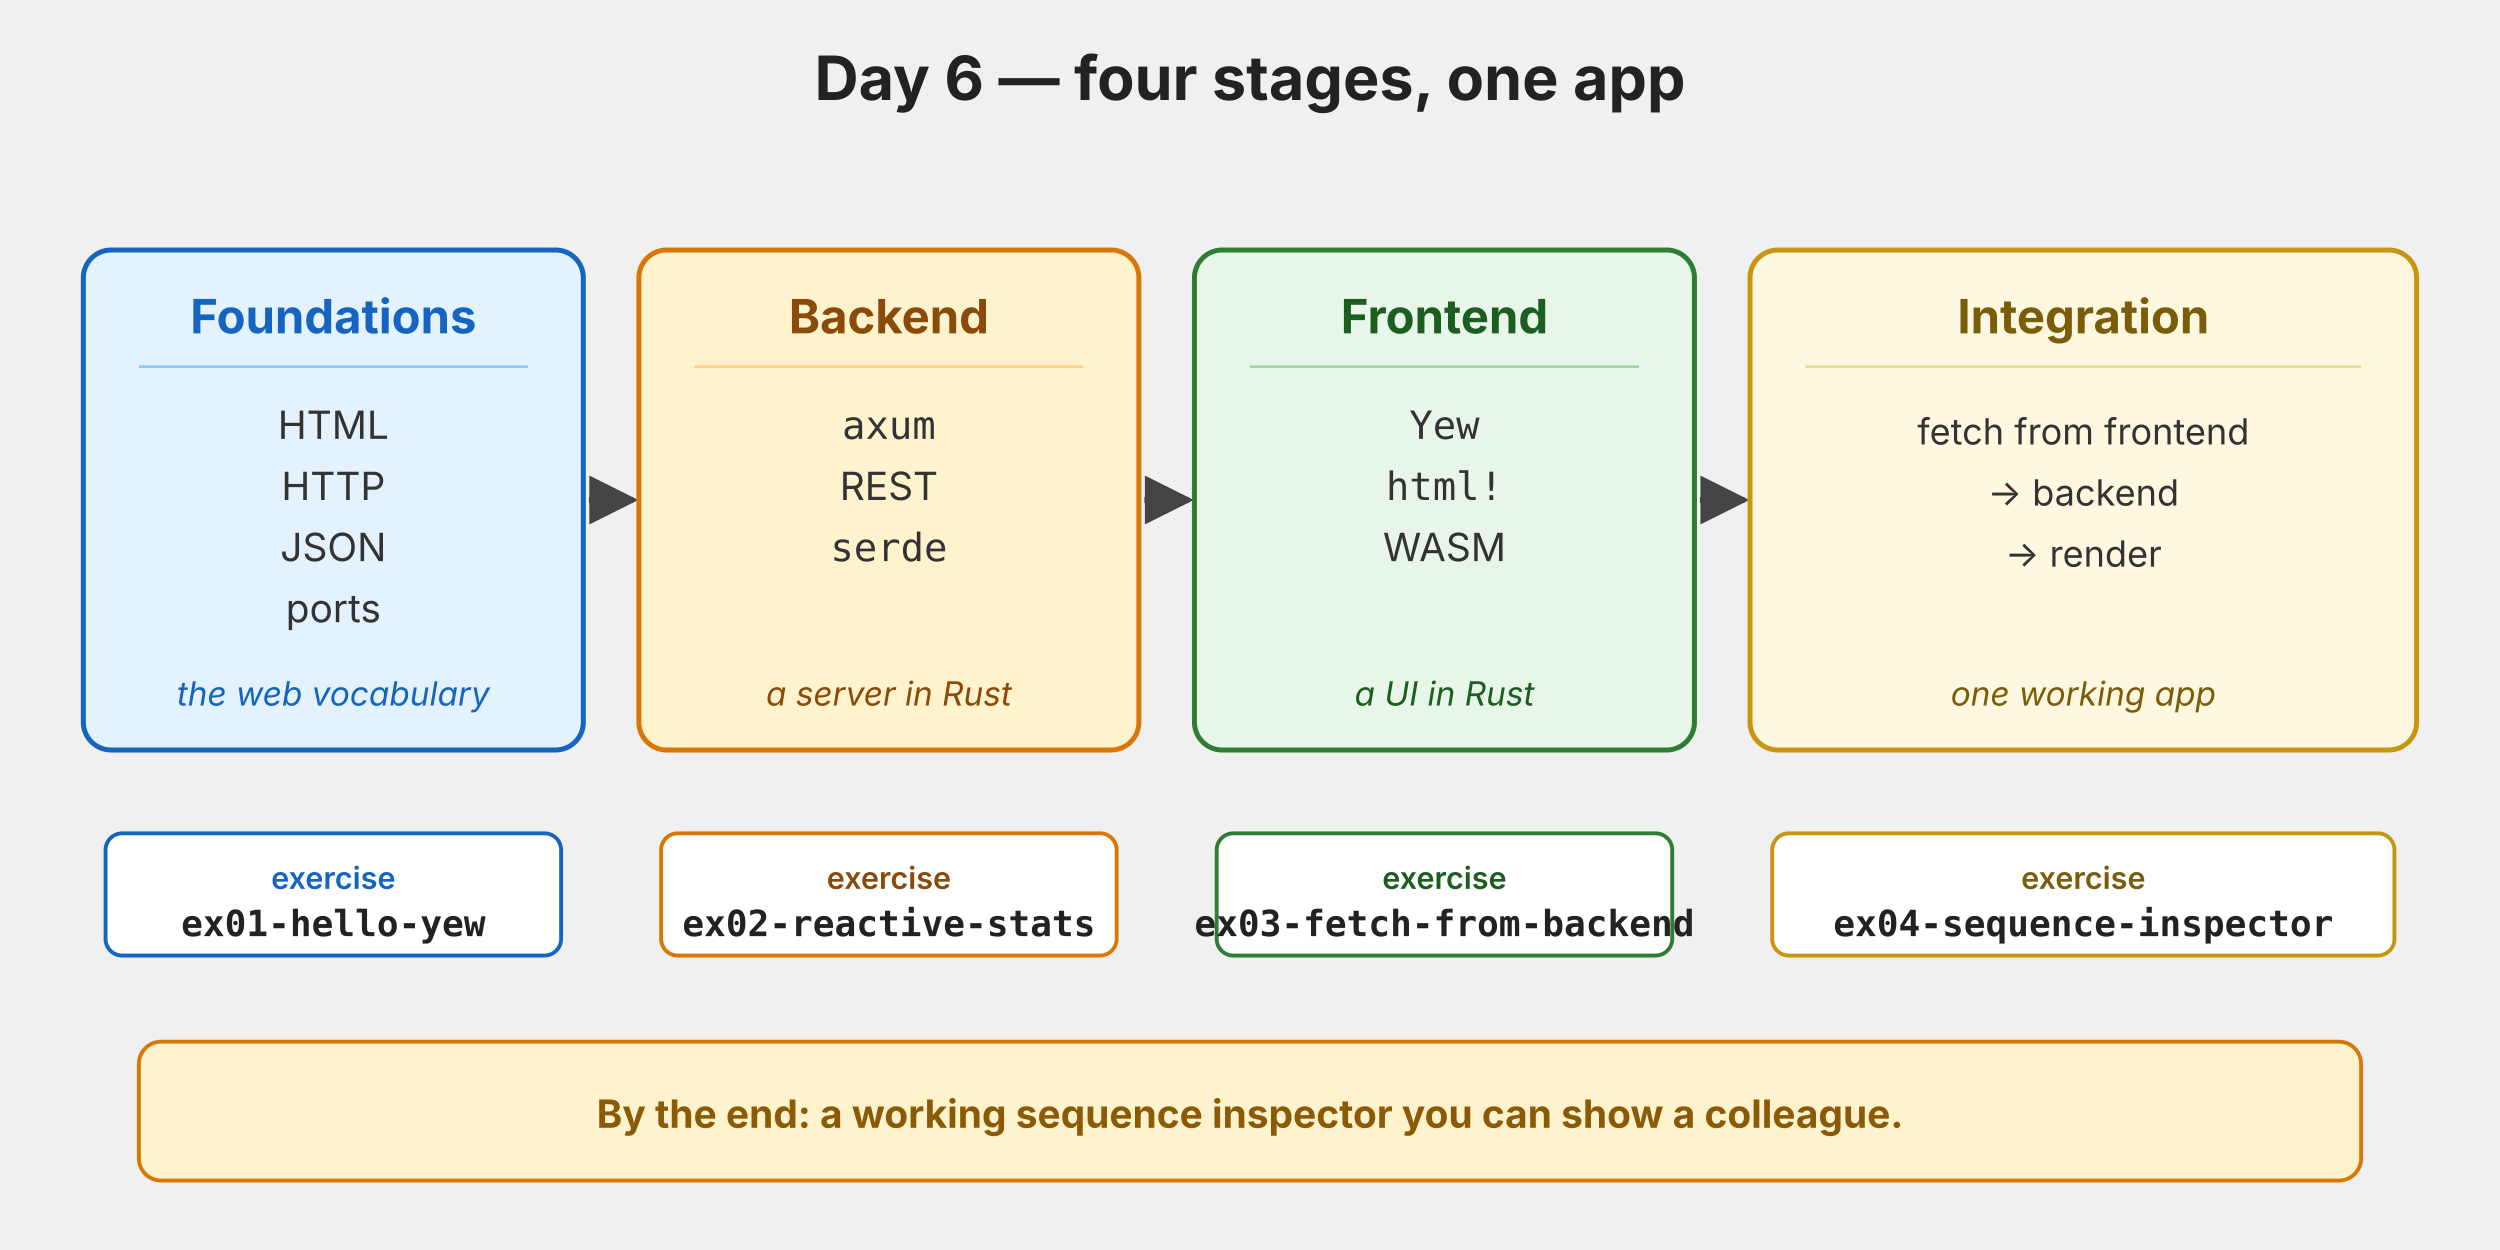
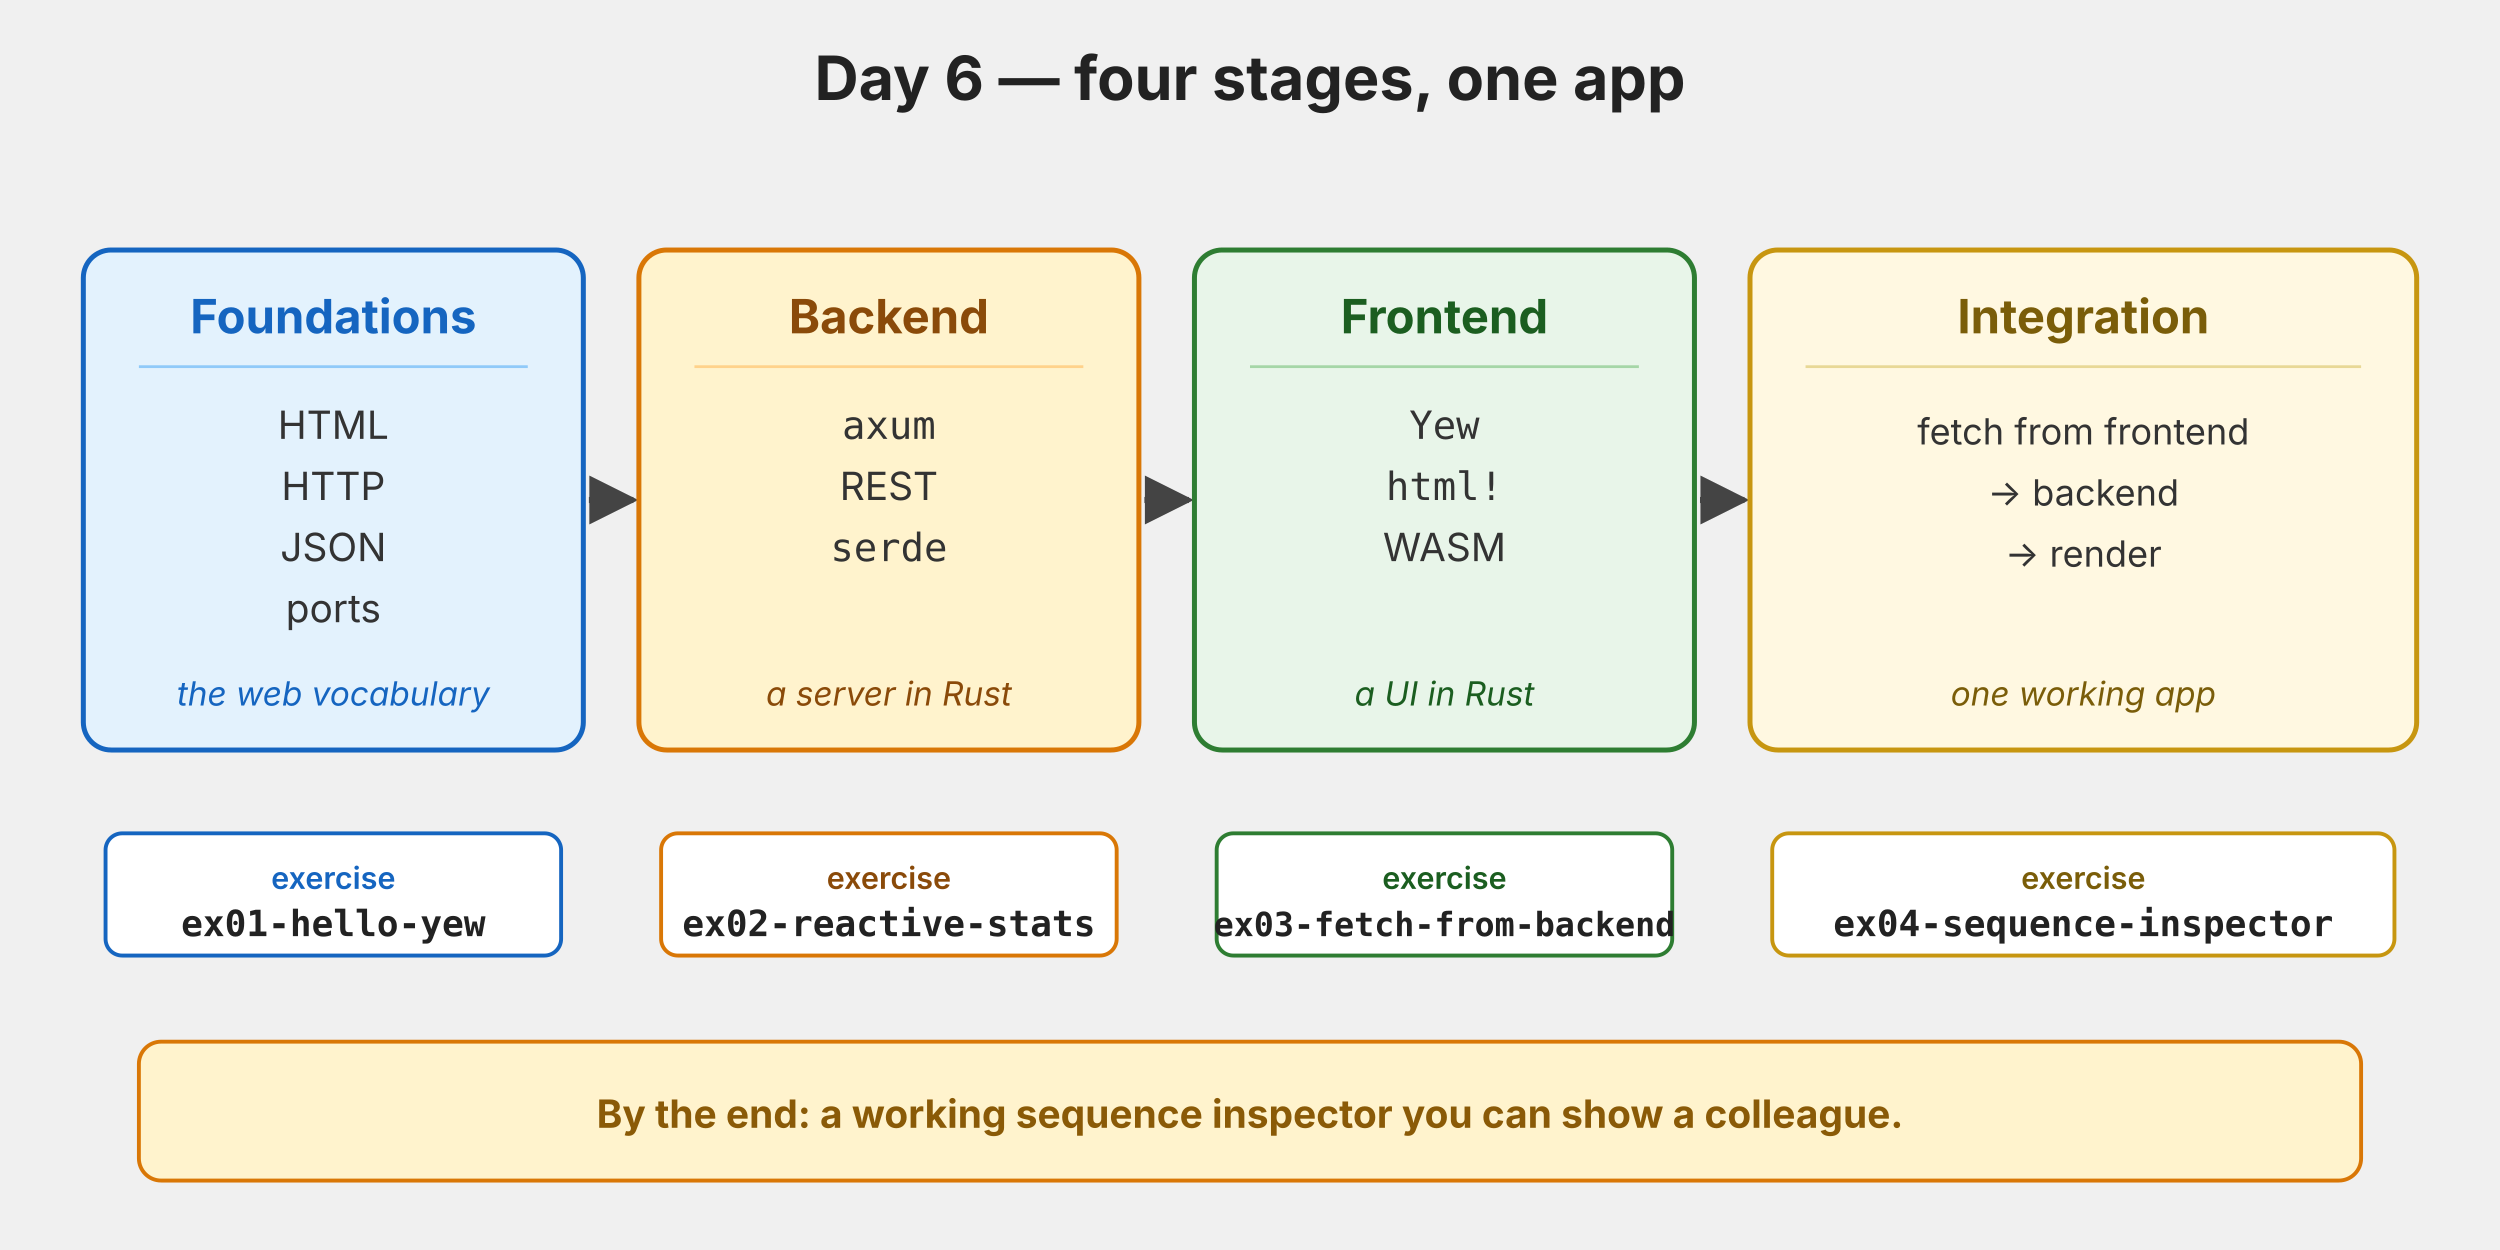
<svg xmlns="http://www.w3.org/2000/svg" viewBox="0 0 900 450" font-family="system-ui, -apple-system, sans-serif">
  <defs>
    <marker id="sod-arrow" viewBox="0 0 10 10" refX="9" refY="5" markerWidth="8" markerHeight="8" orient="auto-start-reverse">
      <path d="M 0 0 L 10 5 L 0 10 z" fill="#444" />
    </marker>
  </defs>
  <text x="450" y="36" text-anchor="middle" font-size="22" font-weight="700" fill="#222">
    Day 6 — four stages, one app
  </text>
  <rect x="30" y="90" width="180" height="180" rx="10" ry="10" fill="#e3f2fd" stroke="#1565c0" stroke-width="1.8" />
  <text x="120" y="120" text-anchor="middle" font-size="17" font-weight="700" fill="#1565c0">
    Foundations
  </text>
  <line x1="50" y1="132" x2="190" y2="132" stroke="#90caf9" stroke-width="1" />
  <text x="120" y="158" text-anchor="middle" font-size="14" fill="#333">HTML</text>
  <text x="120" y="180" text-anchor="middle" font-size="14" fill="#333">HTTP</text>
  <text x="120" y="202" text-anchor="middle" font-size="14" fill="#333">JSON</text>
  <text x="120" y="224" text-anchor="middle" font-size="14" fill="#333">ports</text>
  <text x="120" y="254" text-anchor="middle" font-size="12" fill="#1565c0" font-style="italic">
    the web vocabulary
  </text>
  <line x1="212" y1="180" x2="228" y2="180" stroke="#444" stroke-width="2.2" marker-end="url(#sod-arrow)" />
  <rect x="230" y="90" width="180" height="180" rx="10" ry="10" fill="#fff3cd" stroke="#d97706" stroke-width="1.8" />
  <text x="320" y="120" text-anchor="middle" font-size="17" font-weight="700" fill="#8a4a09">
    Backend
  </text>
  <line x1="250" y1="132" x2="390" y2="132" stroke="#ffd28b" stroke-width="1" />
  <text x="320" y="158" text-anchor="middle" font-size="14" font-family="ui-monospace, monospace" fill="#333">axum</text>
  <text x="320" y="180" text-anchor="middle" font-size="14" fill="#333">REST</text>
  <text x="320" y="202" text-anchor="middle" font-size="14" font-family="ui-monospace, monospace" fill="#333">serde</text>
  <text x="320" y="254" text-anchor="middle" font-size="12" fill="#8a4a09" font-style="italic">
    a server in Rust
  </text>
  <line x1="412" y1="180" x2="428" y2="180" stroke="#444" stroke-width="2.2" marker-end="url(#sod-arrow)" />
  <rect x="430" y="90" width="180" height="180" rx="10" ry="10" fill="#e8f5e9" stroke="#2e7d32" stroke-width="1.8" />
  <text x="520" y="120" text-anchor="middle" font-size="17" font-weight="700" fill="#1b5e20">
    Frontend
  </text>
  <line x1="450" y1="132" x2="590" y2="132" stroke="#a5d6a7" stroke-width="1" />
  <text x="520" y="158" text-anchor="middle" font-size="14" font-family="ui-monospace, monospace" fill="#333">Yew</text>
  <text x="520" y="180" text-anchor="middle" font-size="14" font-family="ui-monospace, monospace" fill="#333">html!</text>
  <text x="520" y="202" text-anchor="middle" font-size="14" fill="#333">WASM</text>
  <text x="520" y="254" text-anchor="middle" font-size="12" fill="#1b5e20" font-style="italic">
    a UI in Rust
  </text>
  <line x1="612" y1="180" x2="628" y2="180" stroke="#444" stroke-width="2.2" marker-end="url(#sod-arrow)" />
  <rect x="630" y="90" width="240" height="180" rx="10" ry="10" fill="#fff8e1" stroke="#c79610" stroke-width="1.8" />
  <text x="750" y="120" text-anchor="middle" font-size="17" font-weight="700" fill="#7a5d09">
    Integration
  </text>
  <line x1="650" y1="132" x2="850" y2="132" stroke="#e8d896" stroke-width="1" />
  <text x="750" y="160" text-anchor="middle" font-size="13" fill="#333">
    fetch from frontend
  </text>
  <text x="750" y="182" text-anchor="middle" font-size="13" fill="#333">
    → backend
  </text>
  <text x="750" y="204" text-anchor="middle" font-size="13" fill="#333">
    → render
  </text>
  <text x="750" y="254" text-anchor="middle" font-size="12" fill="#7a5d09" font-style="italic">
    one working app
  </text>
  <rect x="38" y="300" width="164" height="44" rx="6" ry="6" fill="white" stroke="#1565c0" stroke-width="1.4" />
  <text x="120" y="320" text-anchor="middle" font-size="11" fill="#1565c0" font-weight="600">
    exercise
  </text>
  <text x="120" y="337" text-anchor="middle" font-size="13" font-weight="700" font-family="ui-monospace, monospace" fill="#222">
    ex01-hello-yew
  </text>
  <rect x="238" y="300" width="164" height="44" rx="6" ry="6" fill="white" stroke="#d97706" stroke-width="1.4" />
  <text x="320" y="320" text-anchor="middle" font-size="11" fill="#8a4a09" font-weight="600">
    exercise
  </text>
  <text x="320" y="337" text-anchor="middle" font-size="13" font-weight="700" font-family="ui-monospace, monospace" fill="#222">
    ex02-reactive-stats
  </text>
  <rect x="438" y="300" width="164" height="44" rx="6" ry="6" fill="white" stroke="#2e7d32" stroke-width="1.4" />
  <text x="520" y="320" text-anchor="middle" font-size="11" fill="#1b5e20" font-weight="600">
    exercise
  </text>
-   <text x="520" y="337" text-anchor="middle" font-size="13" font-weight="700" font-family="ui-monospace, monospace" fill="#222">
+   <text x="520" y="337" text-anchor="middle" font-size="12" font-weight="700" font-family="ui-monospace, monospace" fill="#222">
    ex03-fetch-from-backend
  </text>
  <rect x="638" y="300" width="224" height="44" rx="6" ry="6" fill="white" stroke="#c79610" stroke-width="1.4" />
  <text x="750" y="320" text-anchor="middle" font-size="11" fill="#7a5d09" font-weight="600">
    exercise
  </text>
  <text x="750" y="337" text-anchor="middle" font-size="13" font-weight="700" font-family="ui-monospace, monospace" fill="#222">
    ex04-sequence-inspector
  </text>
  <rect x="50" y="375" width="800" height="50" rx="8" ry="8" fill="#fff3cd" stroke="#d97706" stroke-width="1.4" />
  <text x="450" y="406" text-anchor="middle" font-size="14" font-weight="700" fill="#8a5a07">
    By the end: a working sequence inspector you can show a colleague.
  </text>
</svg>
